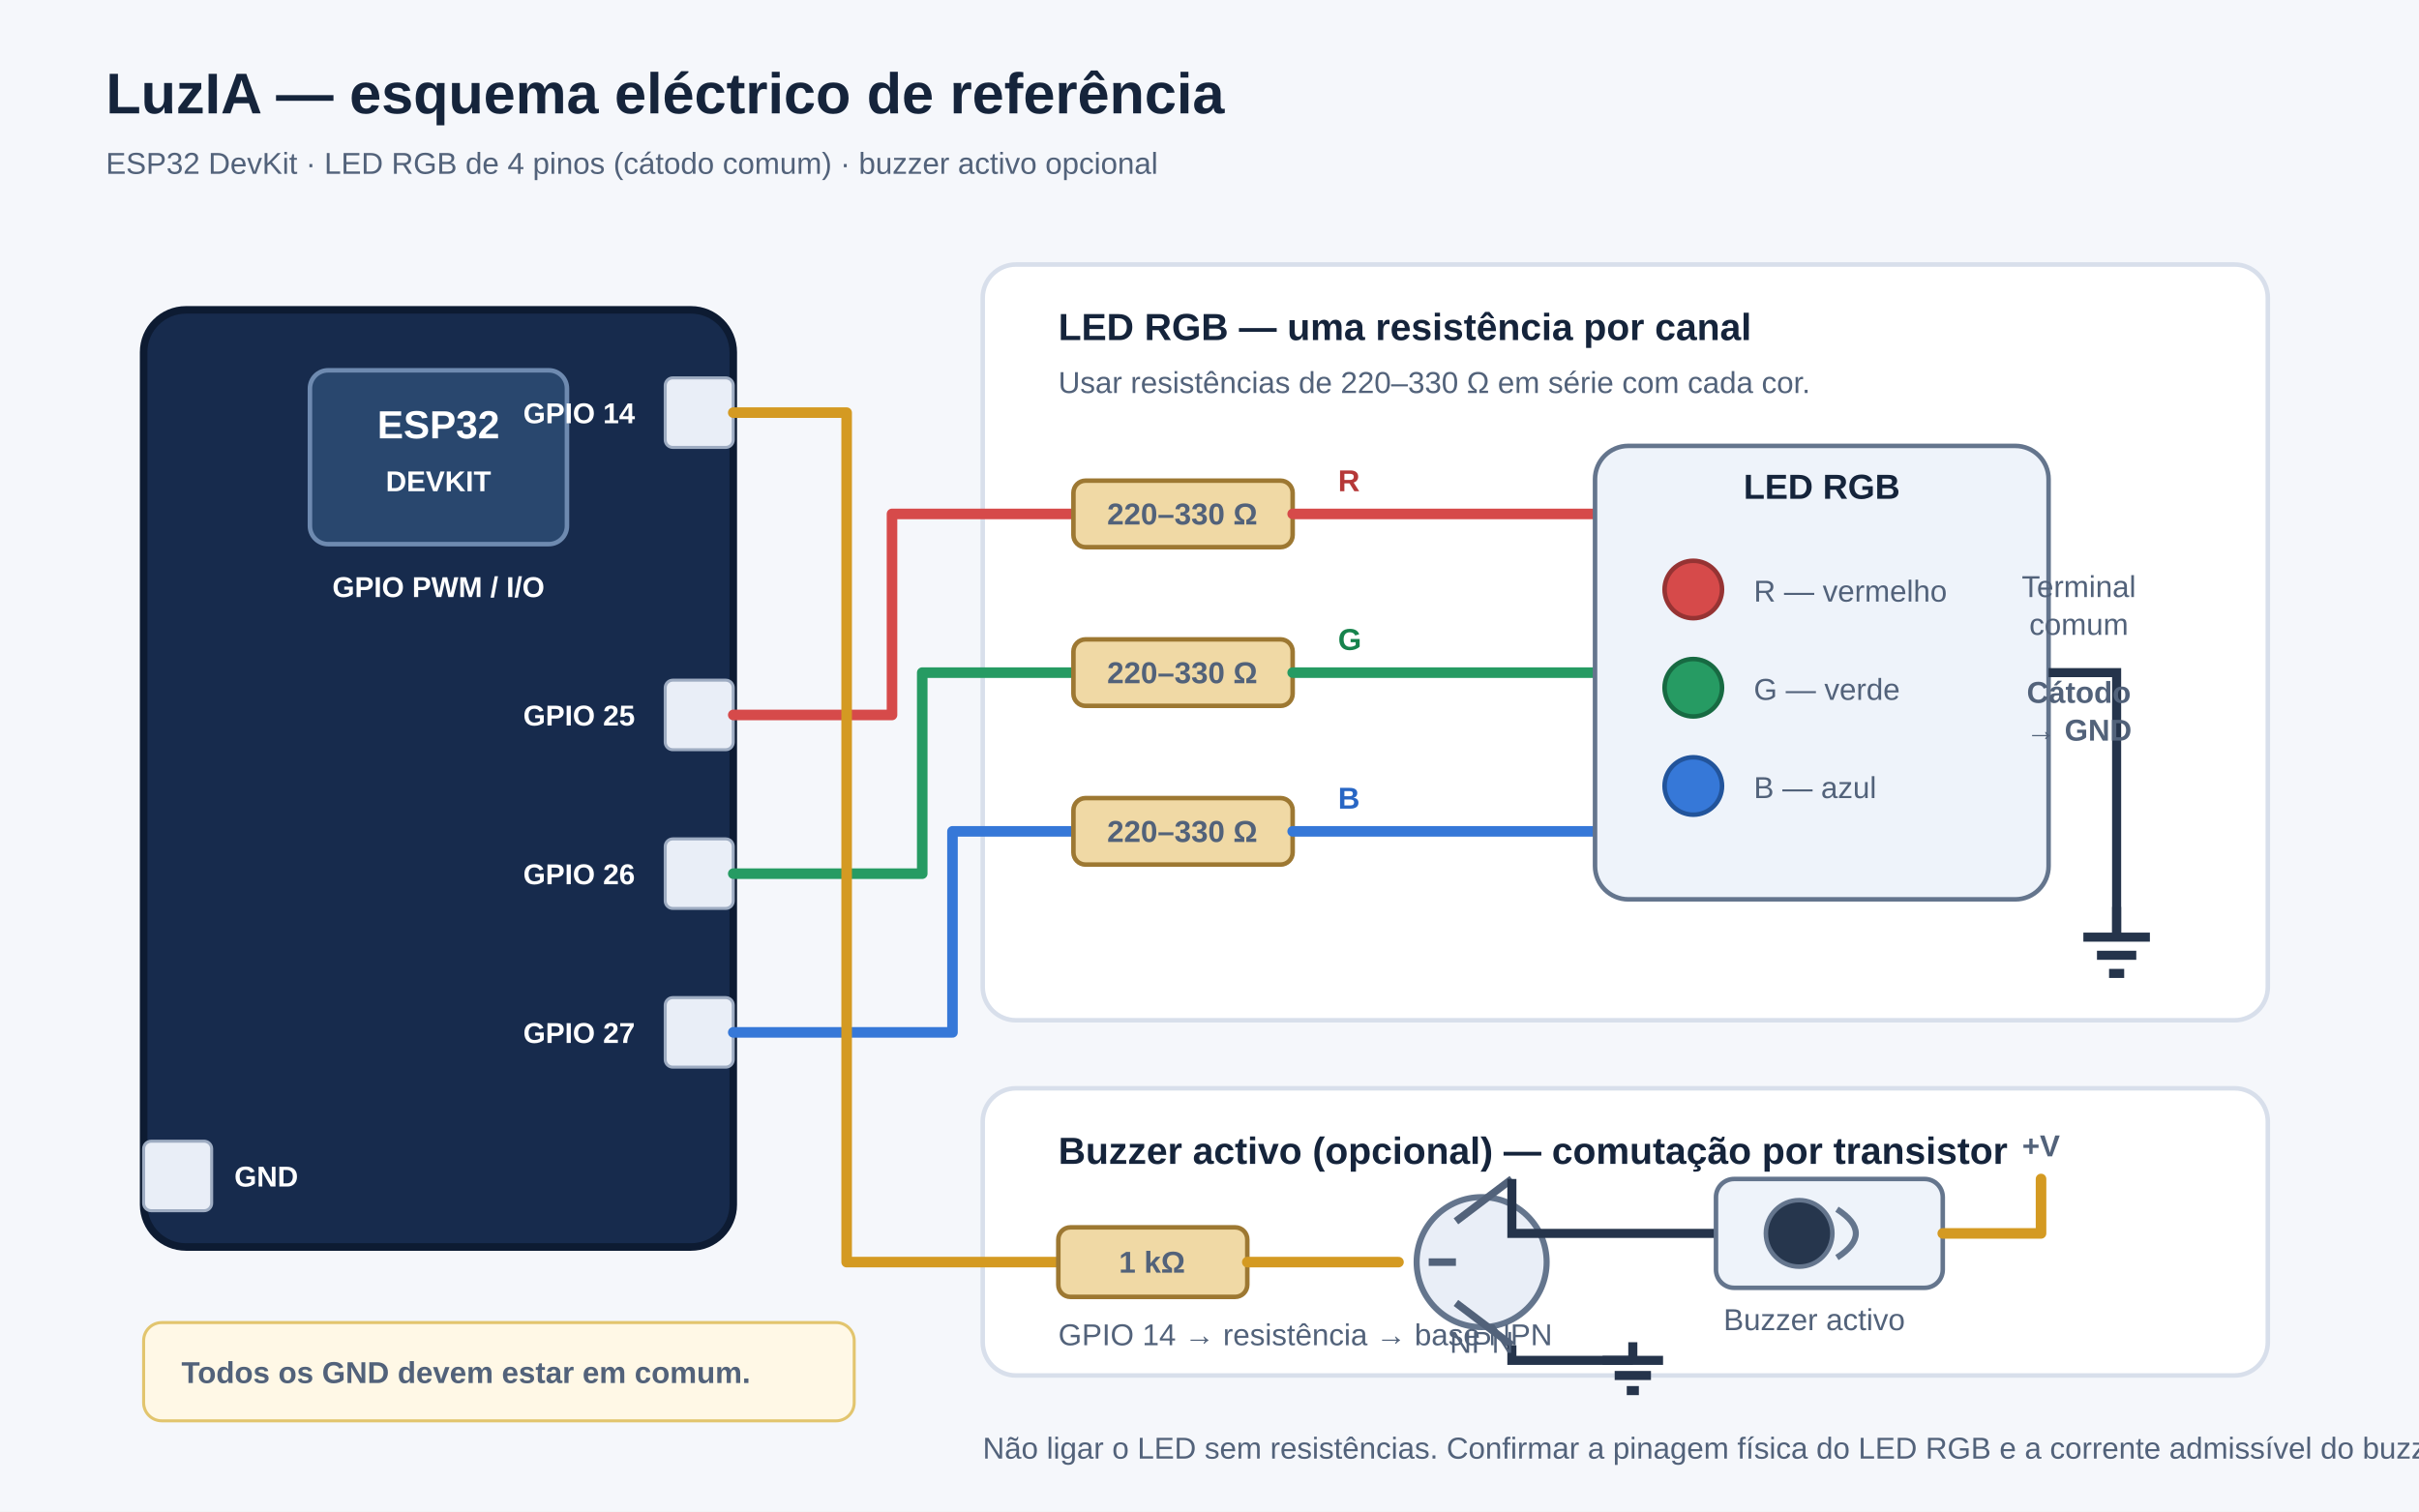
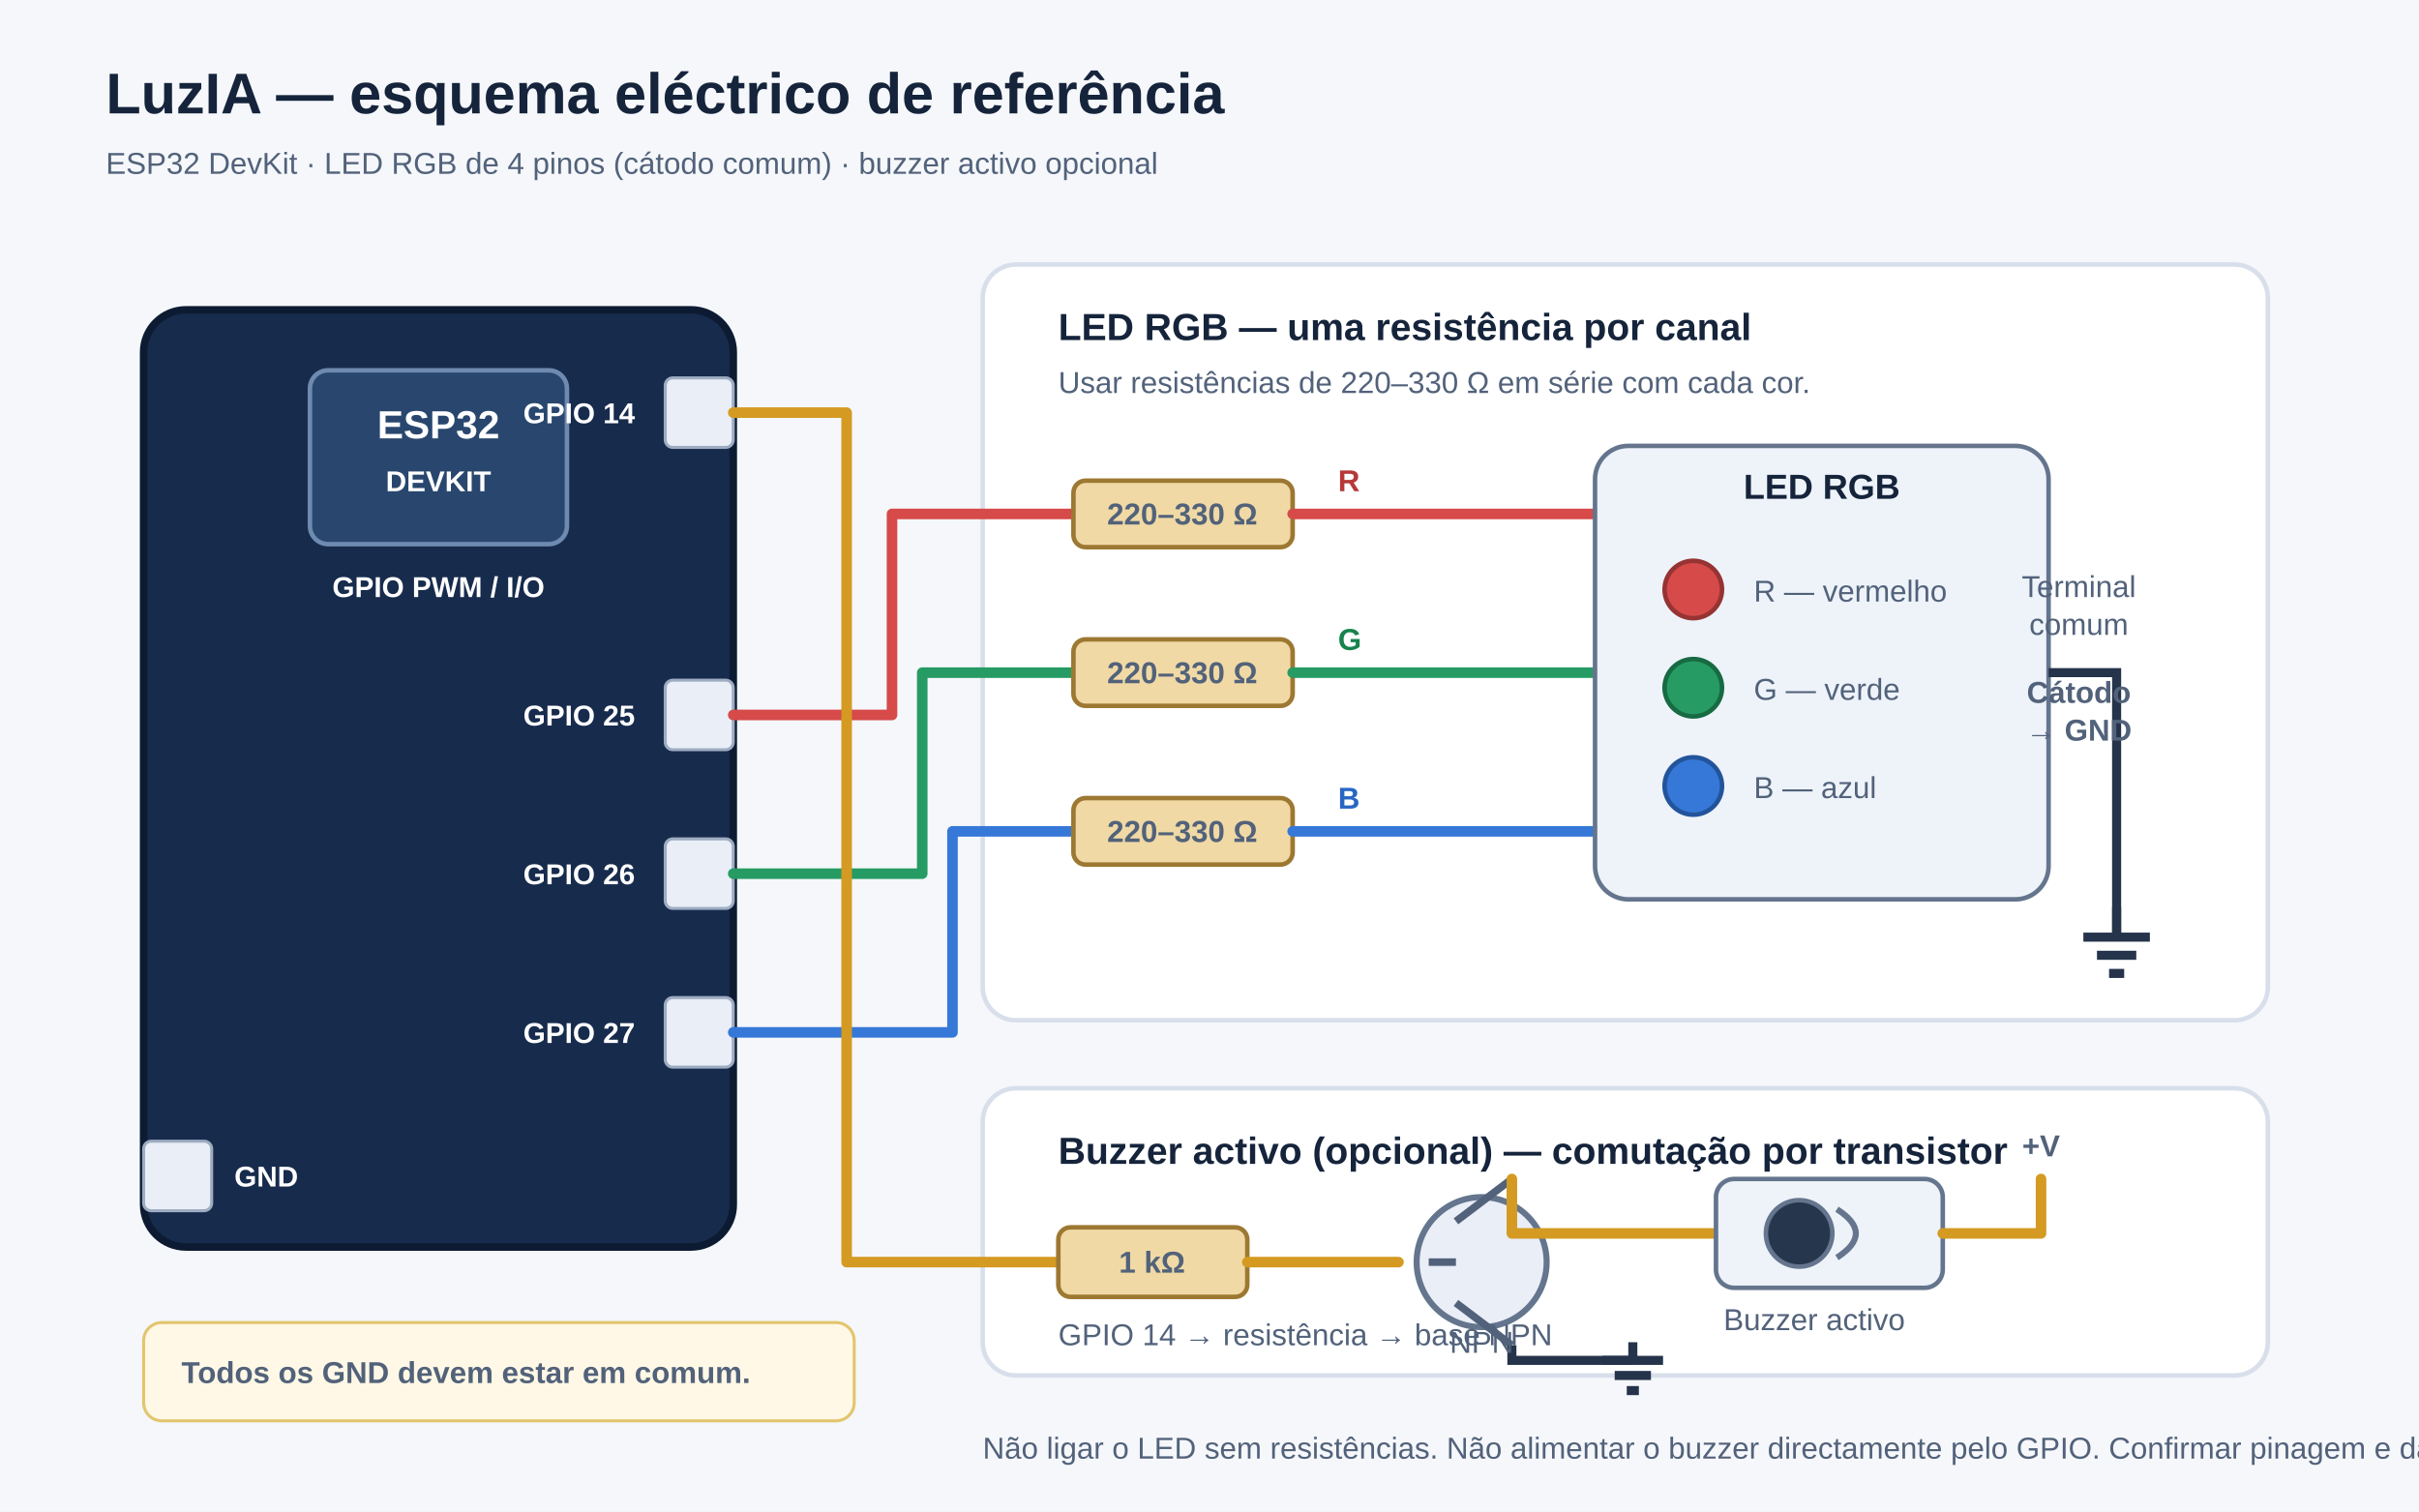
<svg xmlns="http://www.w3.org/2000/svg" width="1600" height="1000" viewBox="0 0 1600 1000" role="img" aria-labelledby="title desc">
  <defs>
    <style>
    .bg{fill:#f5f7fb}.panel{fill:#fff;stroke:#d8dfeb;stroke-width:3}.board{fill:#172b4d;stroke:#0d1b32;stroke-width:5}.boardtxt{fill:#fff;font:700 30px Arial}.label{fill:#15243b;font:700 25px Arial}.small{fill:#52627a;font:20px Arial}.pin{fill:#e9eef7;stroke:#9eacc2;stroke-width:2}.wireR{stroke:#d64a4a}.wireG{stroke:#269b63}.wireB{stroke:#3678d8}.wireY{stroke:#d49a22}.wire{fill:none;stroke-width:7;stroke-linecap:round;stroke-linejoin:round}.gnd{stroke:#25344b;stroke-width:6;fill:none}.res{fill:#f0d9a5;stroke:#9d7832;stroke-width:3}.component{fill:#eef3fa;stroke:#64758d;stroke-width:3}.note{fill:#fff8e6;stroke:#e2c56e;stroke-width:2}.number{fill:#fff;font:700 19px Arial}
  </style>
  </defs>
  <rect class="bg" width="1600" height="1000" />
  <text x="70" y="75" class="label" style="font-size:38px">LuzIA — esquema eléctrico de referência</text>
  <text x="70" y="115" class="small">ESP32 DevKit · LED RGB de 4 pinos (cátodo comum) · buzzer activo opcional</text>
  <rect x="95" y="205" width="390" height="620" rx="28" class="board" />
  <rect x="205" y="245" width="170" height="115" rx="12" fill="#29476e" stroke="#6e8ab0" stroke-width="3" />
  <text x="290" y="290" text-anchor="middle" class="boardtxt" style="font-size:26px">ESP32</text>
  <text x="290" y="325" text-anchor="middle" class="number">DEVKIT</text>
  <text x="290" y="395" text-anchor="middle" class="number">GPIO PWM / I/O</text>
  <g>
    <rect x="440" y="450" width="45" height="46" rx="5" class="pin" />
    <text x="420" y="480" text-anchor="end" class="number">GPIO 25</text>
    <rect x="440" y="555" width="45" height="46" rx="5" class="pin" />
    <text x="420" y="585" text-anchor="end" class="number">GPIO 26</text>
    <rect x="440" y="660" width="45" height="46" rx="5" class="pin" />
    <text x="420" y="690" text-anchor="end" class="number">GPIO 27</text>
    <rect x="95" y="755" width="45" height="46" rx="5" class="pin" />
    <text x="155" y="785" class="number">GND</text>
    <rect x="440" y="250" width="45" height="46" rx="5" class="pin" />
    <text x="420" y="280" text-anchor="end" class="number">GPIO 14</text>
  </g>
  <rect x="650" y="175" width="850" height="500" rx="22" class="panel" />
  <text x="700" y="225" class="label">LED RGB — uma resistência por canal</text>
  <text x="700" y="260" class="small">Usar resistências de 220–330 Ω em série com cada cor.</text>
  <path d="M485 473 H590 V340 H710" class="wire wireR" />
  <path d="M485 578 H610 V445 H710" class="wire wireG" />
  <path d="M485 683 H630 V550 H710" class="wire wireB" />
  <g>
    <rect x="710" y="318" width="145" height="44" rx="8" class="res" />
    <text x="782" y="347" text-anchor="middle" class="small" style="font-weight:bold">220–330 Ω</text>
    <rect x="710" y="423" width="145" height="44" rx="8" class="res" />
    <text x="782" y="452" text-anchor="middle" class="small" style="font-weight:bold">220–330 Ω</text>
    <rect x="710" y="528" width="145" height="44" rx="8" class="res" />
    <text x="782" y="557" text-anchor="middle" class="small" style="font-weight:bold">220–330 Ω</text>
    <path d="M855 340 H1101" class="wire wireR" />
    <path d="M855 445 H1101" class="wire wireG" />
    <path d="M855 550 H1101" class="wire wireB" />
    <text x="885" y="325" class="small" style="fill:#b63838;font-weight:bold">R</text>
    <text x="885" y="430" class="small" style="fill:#16834c;font-weight:bold">G</text>
    <text x="885" y="535" class="small" style="fill:#2866c4;font-weight:bold">B</text>
  </g>
  <rect x="1055" y="295" width="300" height="300" rx="22" class="component" />
  <text x="1205" y="330" text-anchor="middle" class="label" style="font-size:23px">LED RGB</text>
  <circle cx="1120" cy="390" r="19" fill="#d64a4a" stroke="#963333" stroke-width="3" />
  <circle cx="1120" cy="455" r="19" fill="#269b63" stroke="#176a42" stroke-width="3" />
  <circle cx="1120" cy="520" r="19" fill="#3678d8" stroke="#22549b" stroke-width="3" />
  <text x="1160" y="398" class="small">R — vermelho</text>
  <text x="1160" y="463" class="small">G — verde</text>
  <text x="1160" y="528" class="small">B — azul</text>
  <path d="M1355 445 H1400 V620" class="gnd" />
  <path d="M1400 620 v-20 m-22 20 h44 m-35 12 h26 m-18 12 h10" class="gnd" />
  <text x="1375" y="395" text-anchor="middle" class="small">Terminal</text>
  <text x="1375" y="420" text-anchor="middle" class="small">comum</text>
  <text x="1375" y="465" text-anchor="middle" class="small" style="font-weight:bold">Cátodo</text>
  <text x="1375" y="490" text-anchor="middle" class="small" style="font-weight:bold">→ GND</text>
  <rect x="650" y="720" width="850" height="190" rx="22" class="panel" />
  <text x="700" y="770" class="label">Buzzer activo (opcional) — comutação por transistor</text>
  <path d="M485 273 H560 V835 H700" class="wire wireY" />
  <rect x="700" y="812" width="125" height="46" rx="8" class="res" />
  <text x="762" y="842" text-anchor="middle" class="small" style="font-weight:bold">1 kΩ</text>
  <path d="M825 835 H925" class="wire wireY" />
  <circle cx="980" cy="835" r="43" fill="#e9eef7" stroke="#64758d" stroke-width="4" />
  <path d="M945 835 H963 M963 808 L1000 780 M963 862 L1000 890" stroke="#52627a" stroke-width="5" fill="none" />
-   <path d="M1000 780 V816 H1135" class="gnd" />
+   <path d="M1000 780 V816 H1135" class="wire wireY" />
  <rect x="1135" y="780" width="150" height="72" rx="12" class="component" />
  <circle cx="1190" cy="816" r="22" fill="#26364d" stroke="#64758d" stroke-width="3" />
  <path d="M1215 800 Q1240 816 1215 832" stroke="#64758d" stroke-width="4" fill="none" />
  <path d="M1285 816 H1350 V780" class="wire wireY" />
  <text x="1350" y="765" text-anchor="middle" class="small" style="font-weight:bold">+V</text>
  <path d="M1000 890 V900 H1080" class="gnd" />
  <path d="M1080 900 v-12 m-20 12 h40 m-32 10 h24 m-16 10 h8" class="gnd" />
  <text x="980" y="895" text-anchor="middle" class="small">NPN</text>
  <text x="1140" y="880" class="small">Buzzer activo</text>
  <text x="700" y="890" class="small">GPIO 14 → resistência → base NPN</text>
  <rect x="95" y="875" width="470" height="65" rx="12" class="note" />
  <text x="120" y="915" class="small" style="font-weight:bold">Todos os GND devem estar em comum.</text>
-   <text x="650" y="965" class="small">Não ligar o LED sem resistências. Confirmar a pinagem física do LED RGB e a corrente admissível do buzzer.</text>
+   <text x="650" y="965" class="small">Não ligar o LED sem resistências. Não alimentar o buzzer directamente pelo GPIO. Confirmar pinagem e datasheets.</text>
</svg>
